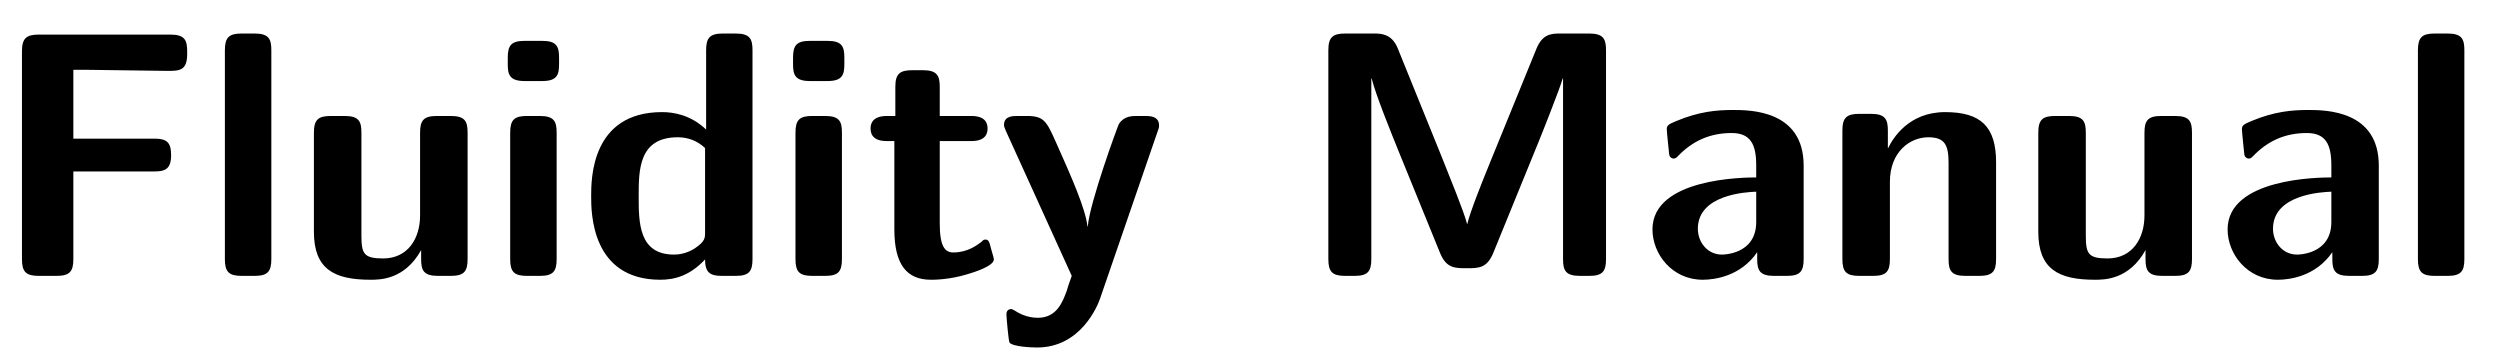
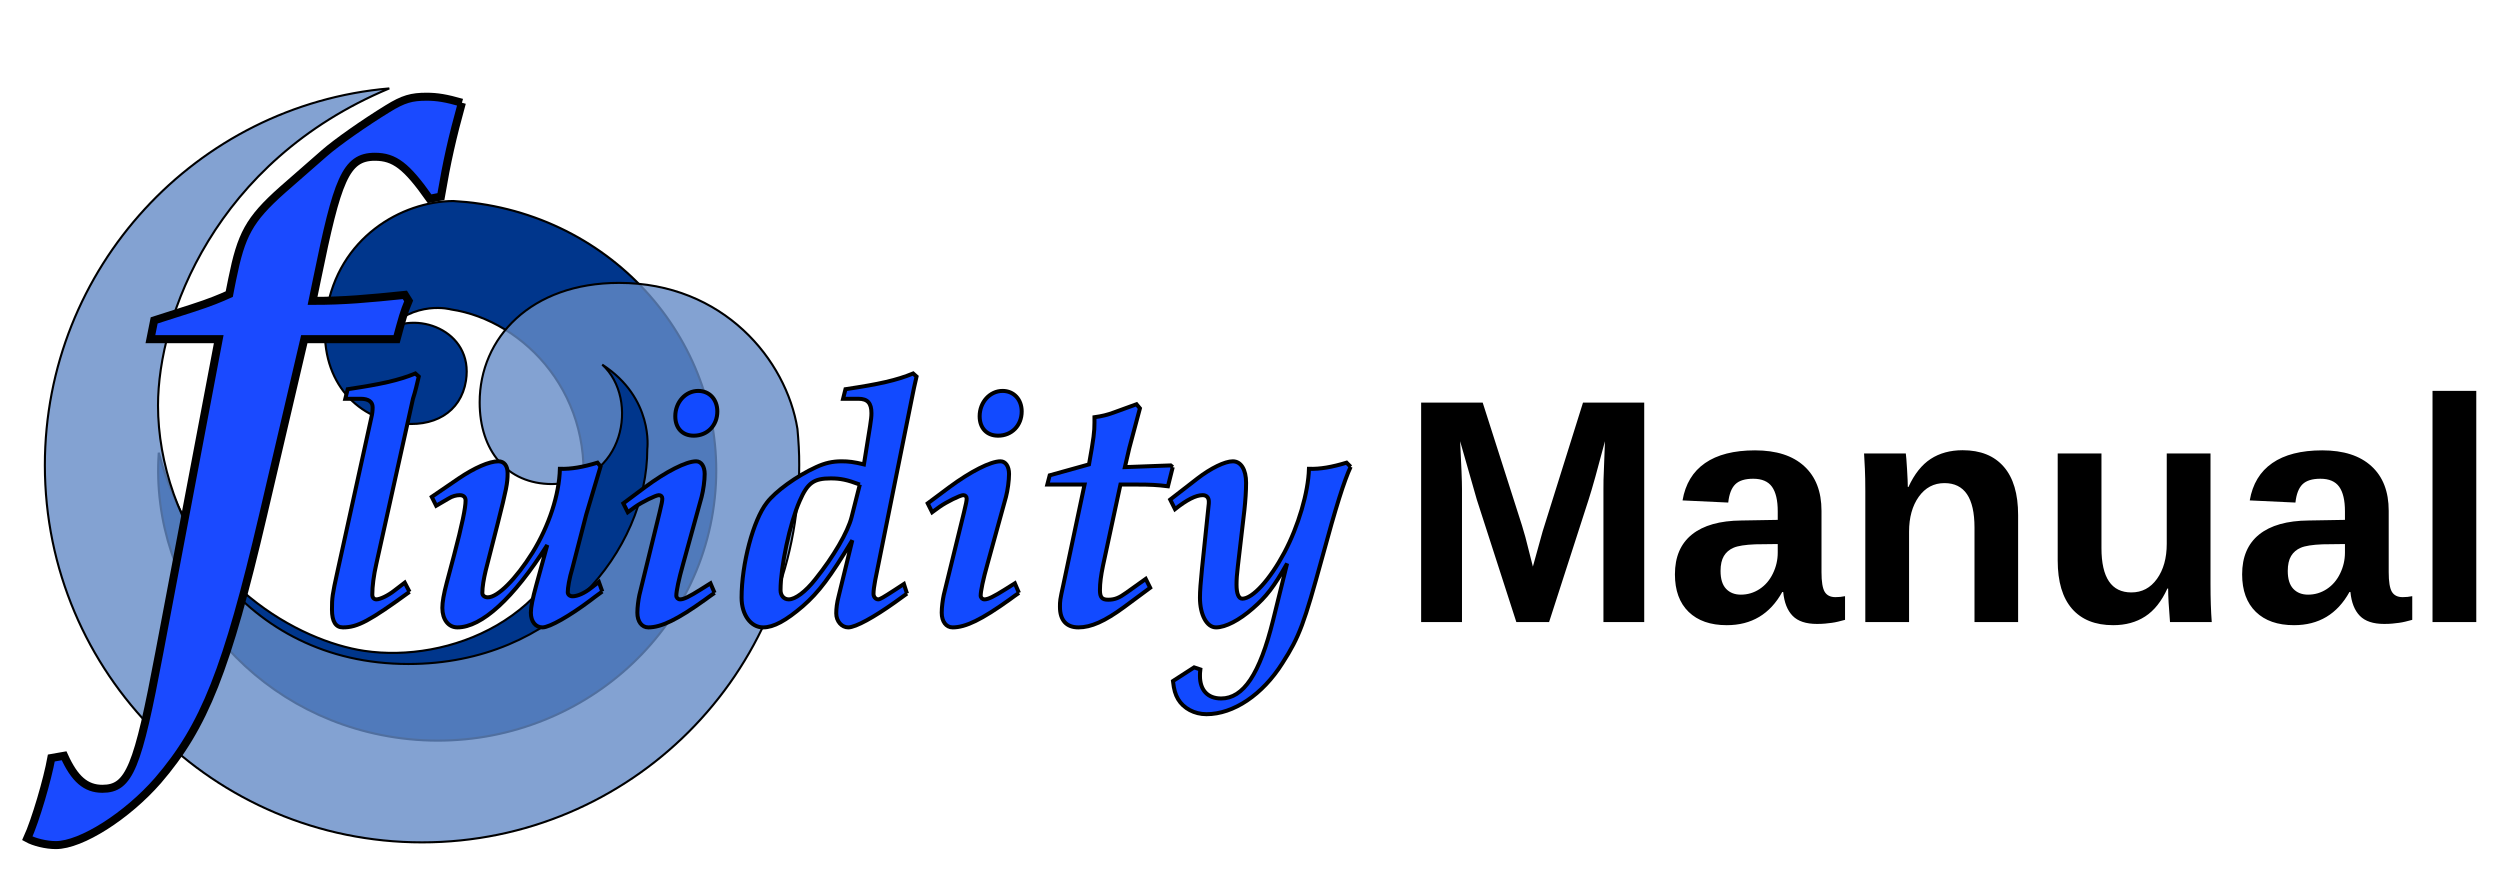
- <svg xmlns="http://www.w3.org/2000/svg" width="515.446" height="73.224" id="svg7573" version="1.0">
+ <svg xmlns="http://www.w3.org/2000/svg" width="564.183" height="196.624" id="svg7573" version="1.0">
  <defs id="defs7575">
    </defs>
-   <g id="layer1" transform="translate(-114.8731,-269.7679)">
-     <text xml:space="preserve" style="font-size:64px;font-style:italic;font-variant:normal;font-weight:bold;font-stretch:normal;fill:#000000;fill-opacity:1;stroke:none;stroke-width:1px;stroke-linecap:butt;stroke-linejoin:miter;stroke-opacity:1;font-family:Courier New;-inkscape-font-specification:Courier New Bold Italic" x="112.857" y="326.648" id="text7583">
-       <tspan id="tspan7585" x="112.857" y="326.648" style="font-size:72px;font-style:normal;font-variant:normal;font-weight:bold;font-stretch:normal;font-family:LMSans10;-inkscape-font-specification:LMSans10 Bold">Fluidity Manual</tspan>
+   <g id="layer1" transform="translate(-75.55347,-181.6479)">
+     <text xml:space="preserve" style="font-size:64px;font-style:italic;font-variant:normal;font-weight:bold;font-stretch:normal;text-align:start;text-anchor:start;fill:#000000;fill-opacity:1;stroke:none;font-family:Courier New;-inkscape-font-specification:Courier New Bold Italic" x="391.455" y="322.03" id="text7583">
+       <tspan id="tspan7585" x="391.455" y="322.03" style="font-size:72px;font-style:normal;font-variant:normal;font-weight:bold;font-stretch:normal;text-align:start;text-anchor:start;font-family:Arial;-inkscape-font-specification:Arial Bold">Manual</tspan>
    </text>
-     <rect style="opacity:1;fill:none;fill-opacity:1;stroke:none;stroke-width:1.208;stroke-linecap:round;stroke-linejoin:round;stroke-miterlimit:4;stroke-dasharray:none;stroke-dashoffset:0;stroke-opacity:1" id="rect7591" width="515.714" height="75.714" x="108.571" y="186.648" rx="5.825" ry="3.835" />
-     <flowRoot xml:space="preserve" id="flowRoot8162" style="font-size:12px;font-style:normal;font-variant:normal;font-weight:normal;font-stretch:normal;fill:#000000;fill-opacity:1;stroke:none;stroke-width:1px;stroke-linecap:butt;stroke-linejoin:miter;stroke-opacity:1;font-family:Arial Black;-inkscape-font-specification:Arial Black">
+     <rect style="fill:none;stroke:none" id="rect7591" width="515.714" height="75.714" x="108.571" y="186.648" rx="5.825" ry="3.835" />
+     <flowRoot xml:space="preserve" id="flowRoot8162" style="font-size:12px;font-style:normal;font-variant:normal;font-weight:normal;font-stretch:normal;fill:#000000;fill-opacity:1;stroke:none;font-family:Arial Black;-inkscape-font-specification:Arial Black">
      <flowRegion id="flowRegion8164">
        <rect id="rect8166" width="54.286" height="335.714" x="435.714" y="188.076" />
      </flowRegion>
      <flowPara id="flowPara8168" />
    </flowRoot>
+     <path d="M 111.386,283.808 C 109.227,315.014 132.24,343.218 164.728,348.067 199.034,353.188 231.165,330.365 236.45,297.124 241.734,263.882 218.18,232.748 183.874,227.628 181.88,227.316 179.867,227.14 177.852,227.018 166.188,227.084 151.91,235.258 149.262,251.916 147.027,265.977 154.785,275.516 165.406,277.101 173.349,278.287 179.563,274.762 180.706,267.569 182.541,256.024 168.956,251.43 162.302,256.602 169.159,249.169 177.343,251.483 177.343,251.483 193.92,253.958 210.49,271.152 206.713,294.911 202.484,321.513 176.578,331.341 157.76,328.533 143.141,326.351 118.972,313.442 111.386,283.808 z" id="path2384-1" style="fill:#00368c;fill-opacity:1;stroke:#000000;stroke-width:0.486;stroke-opacity:1" />
+     <path d="M 163.407,201.599 C 119.877,205.347 85.677,242.133 85.677,286.629 85.677,333.615 123.81,371.748 170.796,371.748 217.782,371.748 255.915,333.615 255.915,286.629 255.934,283.894 255.762,281.164 255.516,278.443 253.02,262.852 238.793,245.489 215.247,245.489 195.373,245.489 183.8,257.896 183.8,272.443 183.8,283.322 189.948,290.885 200.115,290.885 216.433,290.885 219.976,271.734 211.464,263.931 223.14,271.524 221.631,282.965 221.631,282.965 221.631,305.669 201.306,331.494 167.722,331.494 130.122,331.494 111.213,298.925 111.213,273.152 111.213,253.13 124.056,218.049 163.407,201.599 z" id="path2384" style="fill:#648bc7;fill-opacity:0.8;stroke:#000000;stroke-width:0.473;stroke-opacity:1" />
+     <g transform="matrix(0.4517262,0,0,0.4517262,68.10276,142.7783)" style="font-size:170.726px;font-style:italic;font-variant:normal;font-weight:bold;font-stretch:normal;line-height:125%;letter-spacing:0px;word-spacing:0px;fill:#124aff;fill-opacity:1;stroke:#000000;stroke-width:2;stroke-miterlimit:4;stroke-opacity:1;font-family:TeXGyrePagella;-inkscape-font-specification:TeXGyrePagella Bold Italic" id="text3809">
+       <path d="M 221.095,381.727 218.705,377.117 213.583,381.044 C 210.339,383.605 206.412,385.483 204.534,385.483 203.339,385.483 202.486,384.629 202.486,383.093 202.486,378.995 203.169,373.532 204.534,367.557 L 222.802,285.267 C 223.997,281.682 224.851,277.755 225.704,274.17 L 223.997,272.633 C 215.632,276.048 207.266,277.926 190.193,280.487 L 188.998,285.267 196.681,285.267 C 200.608,285.267 202.656,286.804 202.656,289.535 202.656,291.072 202.486,292.779 201.973,294.828 L 185.072,371.654 C 182.511,383.264 182.34,384.629 182.34,390.605 182.34,396.58 184.218,399.483 187.803,399.483 195.144,399.483 201.12,396.239 221.095,381.727" id="path3291" />
+       <path d="M 317.381,381.556 315.674,376.776 311.918,379.678 C 308.504,382.41 304.918,383.947 302.528,383.947 301.162,383.947 300.138,383.093 300.138,381.898 300.138,379.849 300.821,375.239 302.528,369.606 L 309.357,343.143 316.528,319.071 314.991,317.193 C 307.65,319.412 301.845,320.437 296.211,320.266 295.87,333.241 290.748,348.777 282.553,362.094 274.188,375.41 265.139,384.459 260.188,384.459 258.652,384.459 257.457,383.605 257.457,382.239 257.457,379.337 258.14,375.239 259.164,370.971 L 265.139,347.582 C 269.407,330.68 270.09,327.436 270.09,322.485 270.09,318.729 268.383,316.51 265.481,316.51 260.871,316.51 253.53,319.754 245.677,325.046 L 232.189,334.265 234.409,338.704 240.555,335.119 C 242.433,333.924 244.482,333.412 246.189,333.412 248.067,333.412 249.091,334.436 249.091,336.143 249.091,339.729 247.384,348.094 243.286,363.63 240.213,375.239 240.896,372.679 239.701,377.117 238.165,382.922 237.482,386.849 237.482,389.751 237.482,395.556 240.555,399.483 244.994,399.483 257.115,399.483 272.993,384.971 289.895,358.338 L 284.431,378.313 C 282.553,385.142 281.7,389.41 281.7,392.141 281.7,396.58 284.09,399.483 287.504,399.483 291.09,399.483 301.162,393.678 311.406,385.995 313.796,384.117 312.772,384.971 317.381,381.556" id="path3293" />
+       <path d="M 373.489,382.239 371.44,377.459 366.831,380.361 C 360.855,384.117 358.124,385.483 356.246,385.483 355.221,385.483 354.368,384.629 354.368,383.605 354.368,381.386 355.563,375.581 357.782,367.728 L 367.001,334.265 C 367.855,331.022 368.538,326.07 368.538,322.827 368.538,319.071 366.831,316.51 364.27,316.51 359.319,316.51 349.246,321.632 338.661,329.485 L 327.905,337.509 330.124,341.948 333.88,339.216 C 337.295,336.826 344.124,333.412 345.661,333.412 346.685,333.412 347.368,334.095 347.368,335.119 347.368,336.314 347.026,337.851 346.002,342.119 L 335.929,383.264 C 335.417,385.654 334.905,389.41 334.905,392.141 334.905,396.58 337.124,399.483 340.368,399.483 346.856,399.483 354.88,395.556 368.709,385.654 370.928,383.947 371.611,383.605 373.489,382.239 M 374.855,291.584 C 374.855,285.608 370.928,281.34 365.294,281.34 358.977,281.34 353.855,286.974 353.855,293.974 353.855,299.949 357.441,303.705 363.075,303.705 369.904,303.705 374.855,298.584 374.855,291.584" id="path3295" />
+       <path d="M 469.605,382.581 468.068,377.8 463.629,380.703 C 457.825,384.459 456.117,385.483 455.264,385.483 453.898,385.483 452.874,384.117 452.874,382.751 452.874,381.044 453.215,378.654 453.727,375.922 L 471.995,285.267 C 472.678,281.511 473.531,277.926 474.385,274.17 L 472.678,272.633 C 464.312,276.048 455.947,277.926 438.874,280.487 L 437.679,285.267 445.362,285.267 C 449.971,285.267 451.849,287.486 451.849,292.438 451.849,294.315 451.679,295.34 451.166,298.925 L 448.093,318.046 C 443.142,316.851 440.411,316.51 436.996,316.51 432.387,316.51 428.631,317.363 424.192,319.412 414.46,323.851 403.875,331.534 399.607,337.168 392.778,345.875 386.973,367.898 386.973,384.629 386.973,393.166 391.583,399.483 397.729,399.483 403.022,399.483 409.168,396.068 417.533,388.898 425.558,381.898 431.191,374.386 442.289,355.947 L 435.46,383.947 C 434.606,387.19 434.265,390.093 434.265,392.483 434.265,396.409 436.996,399.483 440.24,399.483 443.996,399.483 453.386,394.19 463.459,387.02 L 469.605,382.581 M 446.045,328.119 441.947,344.338 C 440.069,351.85 432.899,364.142 423.85,375.41 418.899,381.727 413.777,385.483 410.534,385.483 408.143,385.483 406.436,383.605 406.436,380.873 406.436,369.435 411.046,347.582 415.997,336.314 419.924,327.266 422.997,325.046 431.533,325.046 436.313,325.046 439.728,325.729 446.045,328.119" id="path3297" />
+       <path d="M 525.541,382.239 523.493,377.459 518.883,380.361 C 512.908,384.117 510.176,385.483 508.298,385.483 507.274,385.483 506.42,384.629 506.42,383.605 506.42,381.386 507.615,375.581 509.835,367.728 L 519.054,334.265 C 519.907,331.022 520.59,326.07 520.59,322.827 520.59,319.071 518.883,316.51 516.322,316.51 511.371,316.51 501.298,321.632 490.713,329.485 L 479.958,337.509 482.177,341.948 485.933,339.216 C 489.348,336.826 496.177,333.412 497.713,333.412 498.738,333.412 499.42,334.095 499.42,335.119 499.42,336.314 499.079,337.851 498.055,342.119 L 487.982,383.264 C 487.47,385.654 486.957,389.41 486.957,392.141 486.957,396.58 489.177,399.483 492.421,399.483 498.908,399.483 506.932,395.556 520.761,385.654 522.981,383.947 523.663,383.605 525.541,382.239 M 526.907,291.584 C 526.907,285.608 522.981,281.34 517.347,281.34 511.03,281.34 505.908,286.974 505.908,293.974 505.908,299.949 509.493,303.705 515.127,303.705 521.956,303.705 526.907,298.584 526.907,291.584" id="path3299" />
+       <path d="M 602.365,319.412 601.341,318.559 578.464,319.412 580.683,309.852 585.976,290.047 584.268,287.999 573.001,292.096 C 569.757,293.291 567.025,293.974 563.269,294.486 L 563.269,297.218 C 563.269,301.657 562.928,304.73 560.538,318.046 L 540.904,323.51 539.709,328.119 558.318,328.119 547.733,378.142 C 546.026,385.824 546.026,386.337 546.026,389.239 546.026,395.897 549.27,399.483 555.245,399.483 561.562,399.483 568.391,396.409 577.952,389.41 L 591.097,379.678 588.878,375.239 579.317,382.069 C 575.561,384.8 573.342,385.654 570.098,385.654 567.025,385.654 566.001,384.459 566.001,380.873 566.001,377.288 566.513,373.532 567.537,368.581 L 576.244,328.119 584.268,328.119 C 591.097,328.119 594.512,328.29 599.975,328.973 L 602.365,319.412" id="path3301" />
+       <path d="M 691.257,319.241 689.209,317.193 C 681.868,319.412 676.063,320.437 670.429,320.266 670.087,332.046 665.136,348.948 658.137,362.094 650.966,375.581 642.259,385.142 637.137,385.142 635.259,385.142 634.235,382.581 634.235,378.142 634.235,375.581 634.406,373.02 634.918,368.752 L 638.162,340.924 C 638.674,336.143 639.015,331.363 639.015,327.266 639.015,320.607 636.454,316.51 632.357,316.51 628.43,316.51 621.431,319.924 614.772,325.046 L 601.114,335.631 603.504,340.411 C 609.309,335.802 613.919,333.412 617.333,333.412 619.211,333.412 620.406,334.607 620.406,336.655 620.406,337.168 620.406,338.021 620.236,339.046 L 616.992,370.118 C 616.309,377.117 615.967,381.215 615.967,384.629 615.967,393.166 619.382,399.483 623.992,399.483 628.772,399.483 635.601,395.897 642.43,389.922 649.088,384.117 652.844,379.337 659.502,367.557 L 652.503,395.897 C 645.844,422.872 637.65,434.993 626.552,434.993 619.894,434.993 615.967,430.896 615.967,423.726 615.967,423.213 615.967,421.677 616.138,420.482 L 613.065,419.457 602.48,426.286 C 602.992,430.725 603.675,432.945 605.041,435.335 607.773,439.945 613.236,442.847 619.211,442.847 632.699,442.847 647.21,433.115 657.112,417.409 665.819,403.921 668.039,397.263 676.917,364.996 684.087,338.533 688.014,326.241 691.257,319.241" id="path3303" />
+     </g>
+     <g transform="matrix(0.4517262,0,0,0.4517262,68.10276,142.7783)" style="font-size:375px;font-style:italic;font-variant:normal;font-weight:bold;font-stretch:normal;line-height:125%;letter-spacing:0px;word-spacing:0px;fill:#1a4aff;fill-opacity:1;stroke:#000000;stroke-width:4;stroke-miterlimit:4;stroke-opacity:1;font-family:TeXGyrePagella;-inkscape-font-specification:TeXGyrePagella Bold Italic" id="text3813">
+       <path d="M 247.263,137.363 C 239.388,135.113 234.888,134.363 229.638,134.363 222.138,134.363 218.013,135.488 210.138,140.363 198.513,147.488 184.638,157.238 178.638,162.488 L 157.638,180.863 C 140.763,195.863 137.013,203.363 132.513,225.488 131.763,229.613 131.388,230.738 131.013,232.988 126.888,234.863 121.638,237.113 112.263,240.113 L 93.513,246.113 91.638,255.488 125.763,255.488 96.138,411.863 C 85.263,469.613 81.138,480.113 67.638,480.113 59.388,480.113 53.763,475.238 48.513,463.613 L 42.138,464.738 C 40.263,475.238 34.263,495.863 30.138,504.863 33.513,506.738 39.513,508.238 44.388,508.238 57.138,508.238 80.013,493.613 95.388,475.988 118.638,448.988 129.888,420.488 147.888,343.613 L 168.513,255.488 214.638,255.488 C 217.263,245.738 218.388,241.613 220.638,236.363 L 218.763,233.363 C 200.388,235.238 188.763,236.363 172.638,236.363 L 174.888,225.488 C 185.013,175.988 189.138,164.363 203.763,164.363 213.513,164.363 219.513,168.863 231.138,185.363 L 236.763,184.238 C 239.763,166.613 242.388,154.988 247.263,137.363" id="path3288" />
+     </g>
  </g>
</svg>
